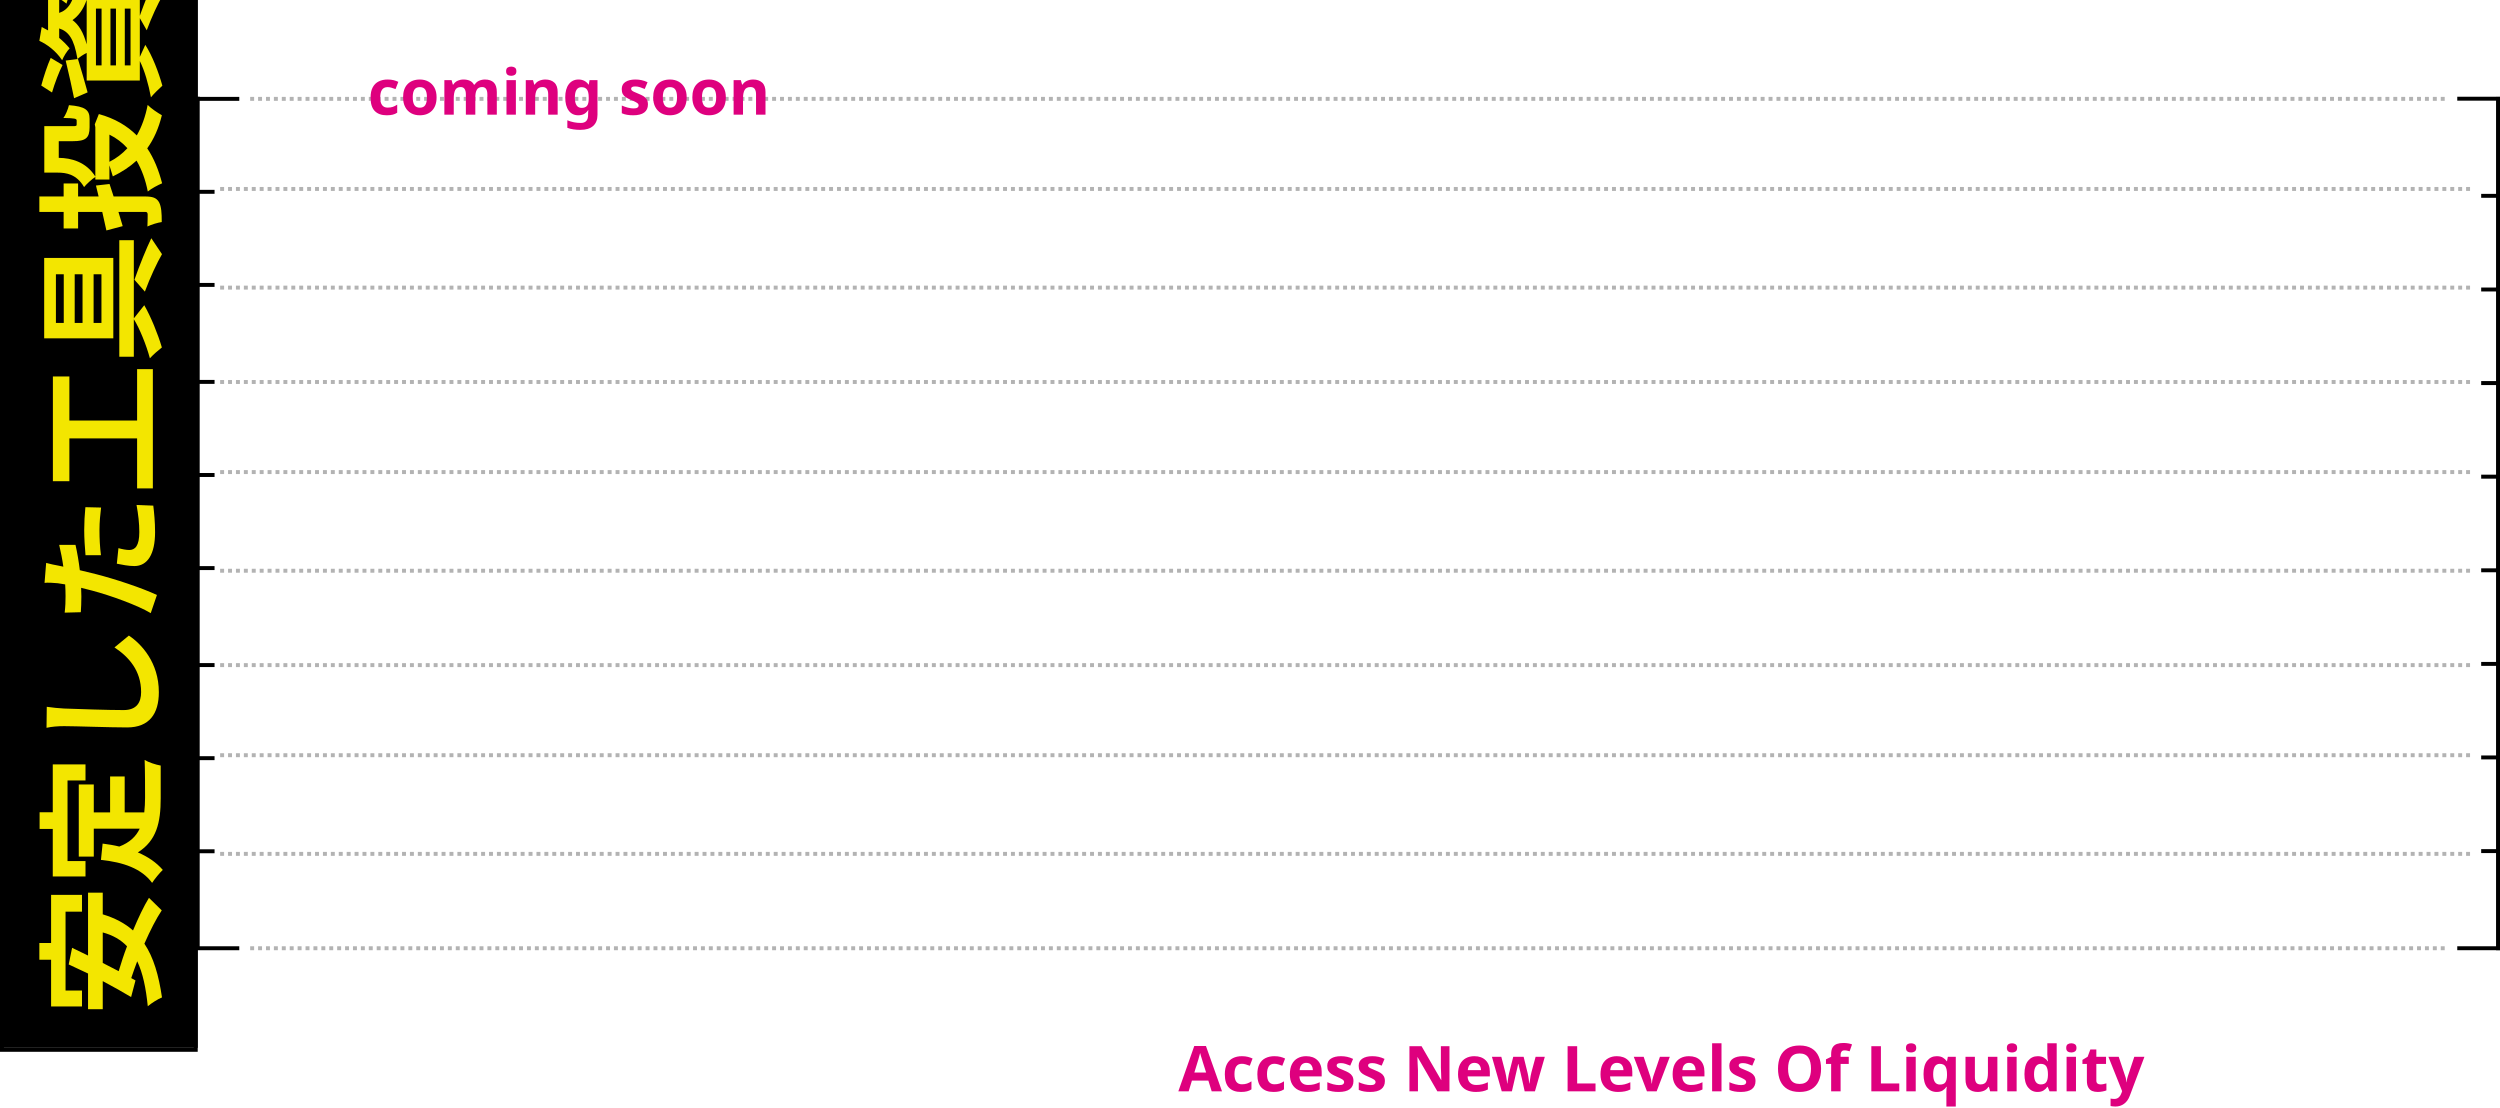
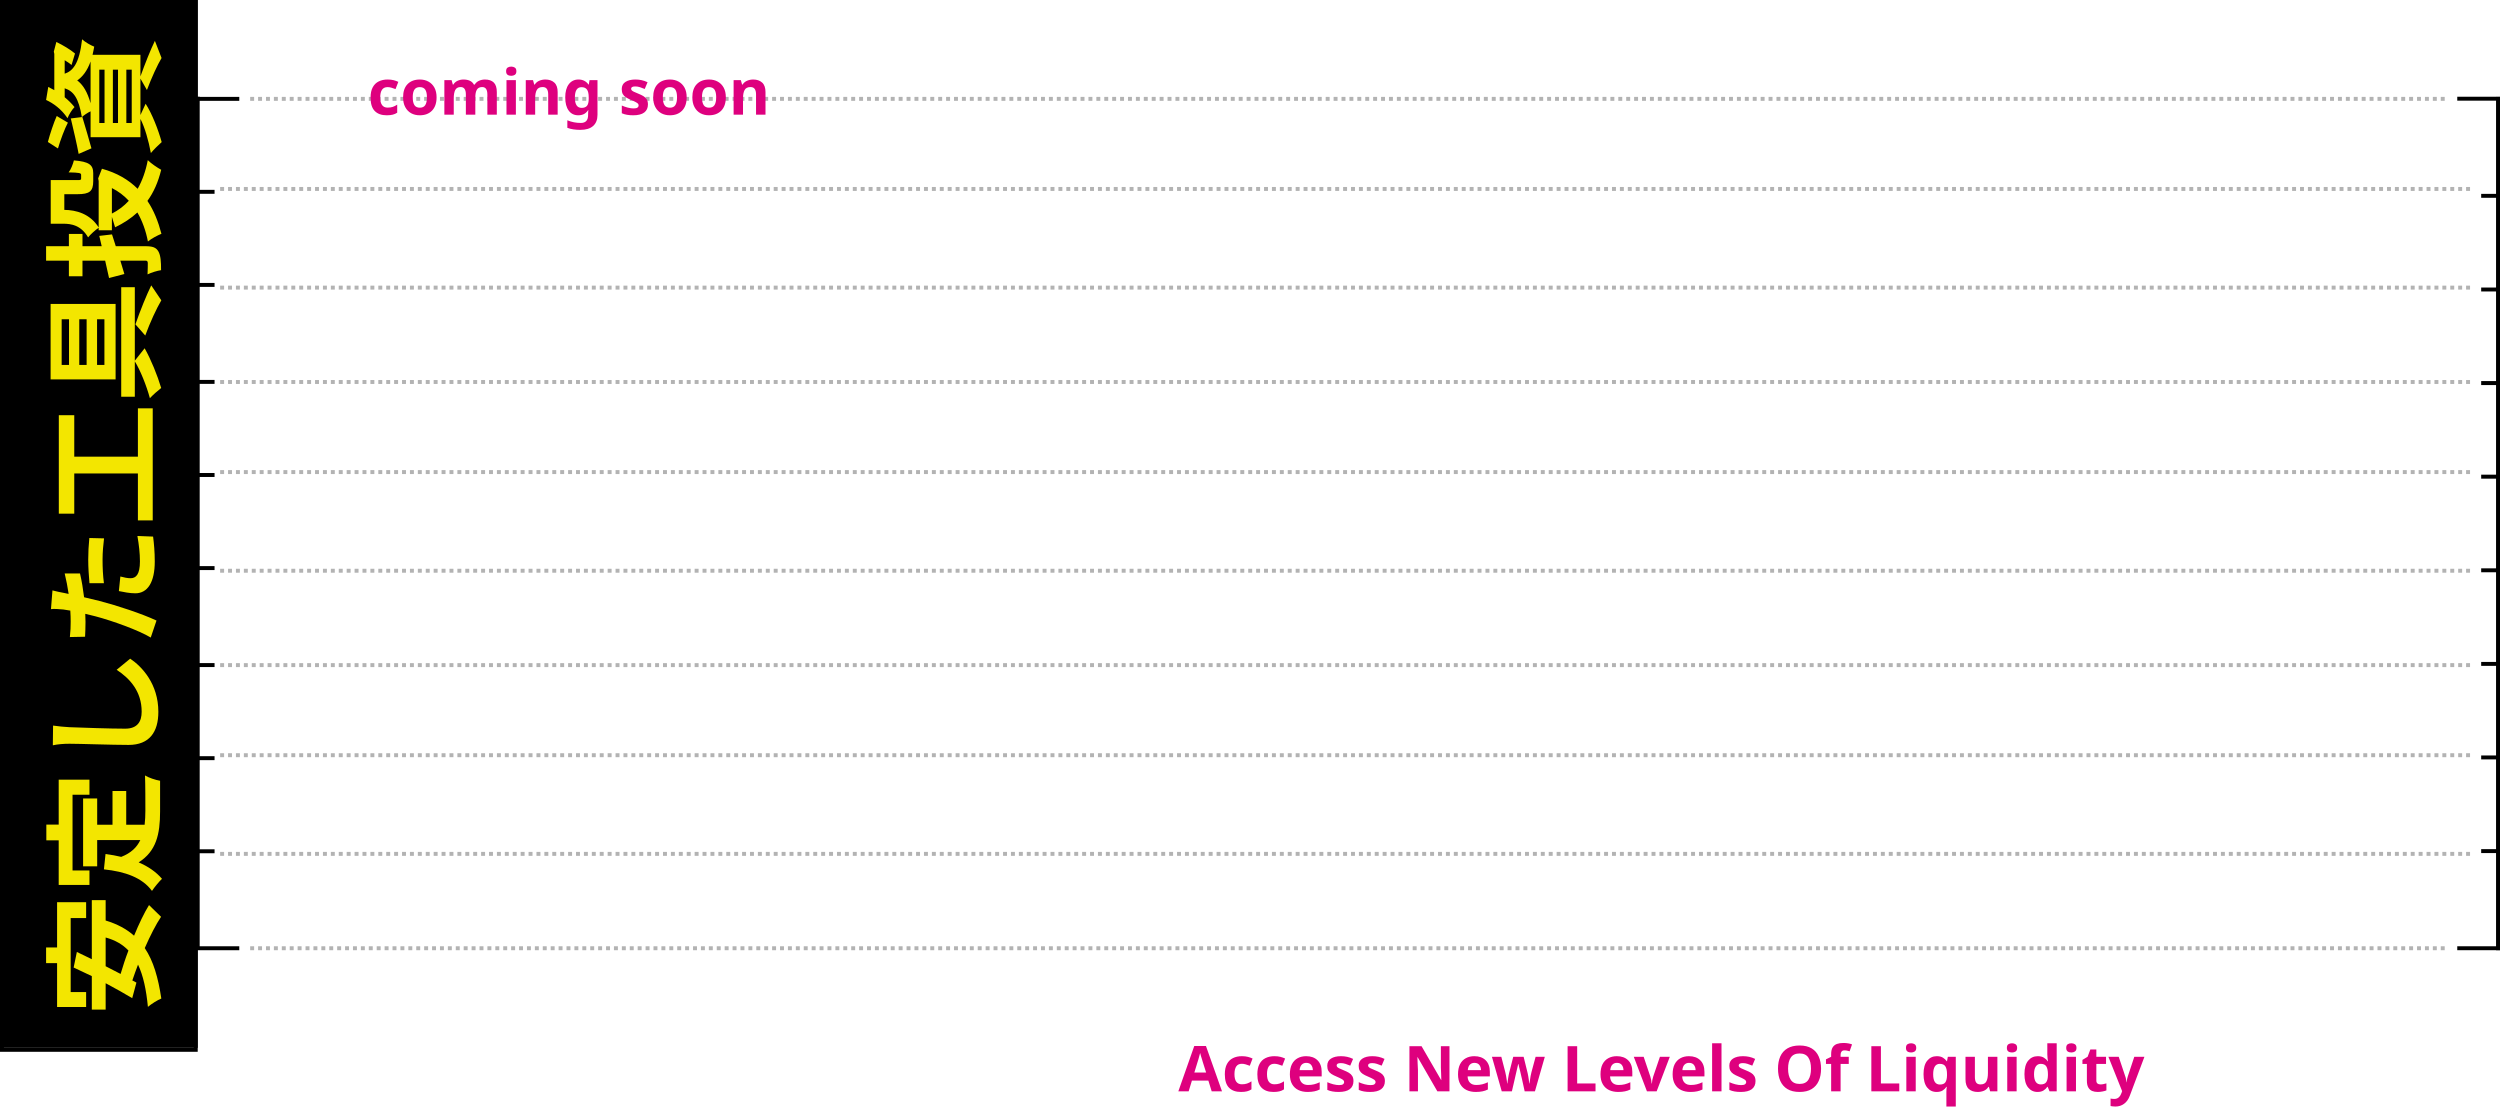
<svg xmlns="http://www.w3.org/2000/svg" width="632.25" height="280" viewBox="0 0 632.25 280">
  <g id="Group_47" data-name="Group 47" transform="translate(2655.75 1231)">
    <g id="Group_46" data-name="Group 46" transform="translate(-2605.75 -1206.103)">
      <g id="Group_6" data-name="Group 6" transform="translate(0 0.069)">
        <line id="Line_2" data-name="Line 2" x1="9.764" transform="translate(0.249 0.037)" fill="none" stroke="#000" stroke-linecap="square" stroke-miterlimit="10" stroke-width="1" />
        <line id="Line_3" data-name="Line 3" x1="9.764" transform="translate(0.249 214.845)" fill="none" stroke="#000" stroke-linecap="square" stroke-miterlimit="10" stroke-width="1" />
        <line id="Line_4" data-name="Line 4" x1="3.761" transform="translate(0 190.32)" fill="none" stroke="#000" stroke-linecap="square" stroke-miterlimit="10" stroke-width="1" />
        <line id="Line_5" data-name="Line 5" x1="3.761" transform="translate(0 166.775)" fill="none" stroke="#000" stroke-linecap="square" stroke-miterlimit="10" stroke-width="1" />
        <line id="Line_6" data-name="Line 6" x1="3.761" transform="translate(0 143.23)" fill="none" stroke="#000" stroke-linecap="square" stroke-miterlimit="10" stroke-width="1" />
        <line id="Line_7" data-name="Line 7" x1="3.761" transform="translate(0 118.704)" fill="none" stroke="#000" stroke-linecap="square" stroke-miterlimit="10" stroke-width="1" />
        <line id="Line_8" data-name="Line 8" x1="3.761" transform="translate(0 95.16)" fill="none" stroke="#000" stroke-linecap="square" stroke-miterlimit="10" stroke-width="1" />
        <line id="Line_9" data-name="Line 9" x1="3.761" transform="translate(0 71.615)" fill="none" stroke="#000" stroke-linecap="square" stroke-miterlimit="10" stroke-width="1" />
        <line id="Line_10" data-name="Line 10" x1="3.761" transform="translate(0 47.089)" fill="none" stroke="#000" stroke-linecap="square" stroke-miterlimit="10" stroke-width="1" />
        <line id="Line_11" data-name="Line 11" x1="3.761" transform="translate(0 23.545)" fill="none" stroke="#000" stroke-linecap="square" stroke-miterlimit="10" stroke-width="1" />
        <line id="Line_12" data-name="Line 12" y1="214.791" fill="none" stroke="#000" stroke-linecap="square" stroke-miterlimit="10" stroke-width="1" />
      </g>
      <g id="Group_5" data-name="Group 5" transform="translate(581.75 214.914) rotate(180)">
        <line id="Line_2-2" data-name="Line 2" x1="9.81" transform="translate(0)" fill="none" stroke="#000" stroke-linecap="square" stroke-miterlimit="10" stroke-width="1" />
        <line id="Line_3-2" data-name="Line 3" x1="9.81" transform="translate(0 214.845)" fill="none" stroke="#000" stroke-linecap="square" stroke-miterlimit="10" stroke-width="1" />
        <g id="Group_3" data-name="Group 3" transform="translate(0 24.562)">
          <line id="Line_4-2" data-name="Line 4" x1="3.761" transform="translate(0 165.721)" fill="none" stroke="#000" stroke-linecap="square" stroke-miterlimit="10" stroke-width="1" />
          <line id="Line_5-2" data-name="Line 5" x1="3.761" transform="translate(0 142.031)" fill="none" stroke="#000" stroke-linecap="square" stroke-miterlimit="10" stroke-width="1" />
          <line id="Line_6-2" data-name="Line 6" x1="3.761" transform="translate(0 118.372)" fill="none" stroke="#000" stroke-linecap="square" stroke-miterlimit="10" stroke-width="1" />
          <line id="Line_7-2" data-name="Line 7" x1="3.761" transform="translate(0 94.698)" fill="none" stroke="#000" stroke-linecap="square" stroke-miterlimit="10" stroke-width="1" />
          <line id="Line_8-2" data-name="Line 8" x1="3.761" transform="translate(0 71.023)" fill="none" stroke="#000" stroke-linecap="square" stroke-miterlimit="10" stroke-width="1" />
          <line id="Line_9-2" data-name="Line 9" x1="3.761" transform="translate(0 47.349)" fill="none" stroke="#000" stroke-linecap="square" stroke-miterlimit="10" stroke-width="1" />
          <line id="Line_10-2" data-name="Line 10" x1="3.761" transform="translate(0 23.69)" fill="none" stroke="#000" stroke-linecap="square" stroke-miterlimit="10" stroke-width="1" />
          <line id="Line_11-2" data-name="Line 11" x1="3.761" fill="none" stroke="#000" stroke-linecap="square" stroke-miterlimit="10" stroke-width="1" />
        </g>
        <line id="Line_12-2" data-name="Line 12" y1="214.791" transform="translate(0)" fill="none" stroke="#000" stroke-linecap="square" stroke-miterlimit="10" stroke-width="1" />
      </g>
      <g id="Group_7" data-name="Group 7" transform="translate(5.673 0.106)" opacity="0.3">
        <line id="Line_13" data-name="Line 13" x2="555.464" transform="translate(7.594)" fill="none" stroke="#000" stroke-width="1" stroke-dasharray="1" />
        <line id="Line_14" data-name="Line 14" x2="569.567" transform="translate(0 22.783)" fill="none" stroke="#000" stroke-width="1" stroke-dasharray="1" />
        <line id="Line_15" data-name="Line 15" x2="569.567" transform="translate(0 47.735)" fill="none" stroke="#000" stroke-width="1" stroke-dasharray="1" />
        <line id="Line_16" data-name="Line 16" x2="569.567" transform="translate(0 71.603)" fill="none" stroke="#000" stroke-width="1" stroke-dasharray="1" />
        <line id="Line_17" data-name="Line 17" x2="569.567" transform="translate(0 94.385)" fill="none" stroke="#000" stroke-width="1" stroke-dasharray="1" />
        <line id="Line_18" data-name="Line 18" x2="569.567" transform="translate(0 119.338)" fill="none" stroke="#000" stroke-width="1" stroke-dasharray="1" />
        <line id="Line_19" data-name="Line 19" x2="569.567" transform="translate(0 143.205)" fill="none" stroke="#000" stroke-width="1" stroke-dasharray="1" />
        <line id="Line_20" data-name="Line 20" x2="569.567" transform="translate(0 165.988)" fill="none" stroke="#000" stroke-width="1" stroke-dasharray="1" />
        <line id="Line_21" data-name="Line 21" x2="569.567" transform="translate(0 190.941)" fill="none" stroke="#000" stroke-width="1" stroke-dasharray="1" />
        <line id="Line_22" data-name="Line 22" x2="555.464" transform="translate(7.594 214.808)" fill="none" stroke="#000" stroke-width="1" stroke-dasharray="1" />
      </g>
    </g>
    <g id="Rectangle_39" data-name="Rectangle 39" transform="translate(-2655.75 -1231)" stroke="#000" stroke-width="1">
      <rect width="50" height="265" stroke="none" />
      <rect x="0.5" y="0.5" width="49" height="265" fill="none" />
    </g>
-     <text id="Access_New_Levels_Of_Liquidity" data-name="Access New Levels Of Liquidity" transform="translate(-2357.75 -955)" fill="#de007e" font-size="16" font-family="Neue Machina Ultrabold, Neue Machina" font-weight="700">
+     <defs>
+ </defs>
+     <text id="Access_New_Levels_Of_Liquidity" data-name="Access New Levels Of Liquidity" transform="translate(-2357.75 -955)" fill="#de007e" font-size="16" font-family="Neue Machina Ultrabold" font-weight="700">
      <tspan x="0" y="0">Access New Levels Of Liquidity</tspan>
    </text>
-     <text id="安定した工具投資" transform="translate(-2617.75 -974) rotate(-90)" fill="#f3e600" font-size="33" font-family="YuGothicUI-Bold, Yu Gothic UI" font-weight="700">
+     <text id="安定した工具投資" transform="translate(-2617.75 -974) rotate(-90)" fill="#f3e600" font-size="31" font-family="YuGothicUI-Bold, Yu Gothic UI" font-weight="700">
      <tspan x="0" y="0">安定した工具投資</tspan>
    </text>
-     <text id="coming_soon" data-name="coming soon" transform="translate(-2562.75 -1202)" fill="#de007e" font-size="16" font-family="Neue Machina Ultrabold, Neue Machina" font-weight="700">
+     <text id="coming_soon" data-name="coming soon" transform="translate(-2562.75 -1202)" fill="#de007e" font-size="16" font-family="Neue Machina Ultrabold" font-weight="700">
      <tspan x="0" y="0">coming soon</tspan>
    </text>
  </g>
</svg>
